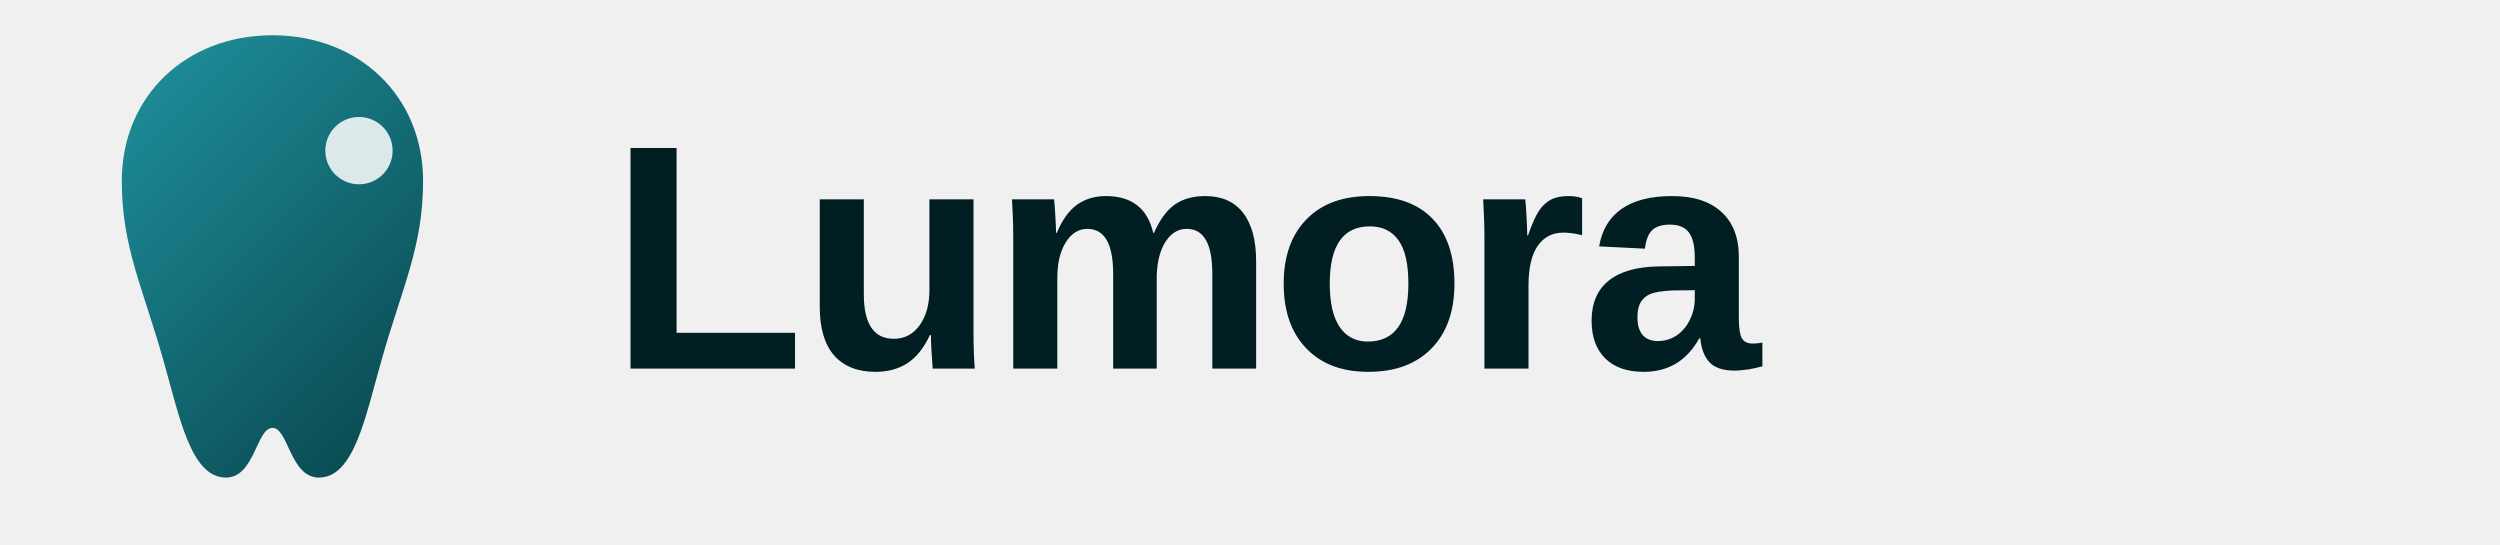
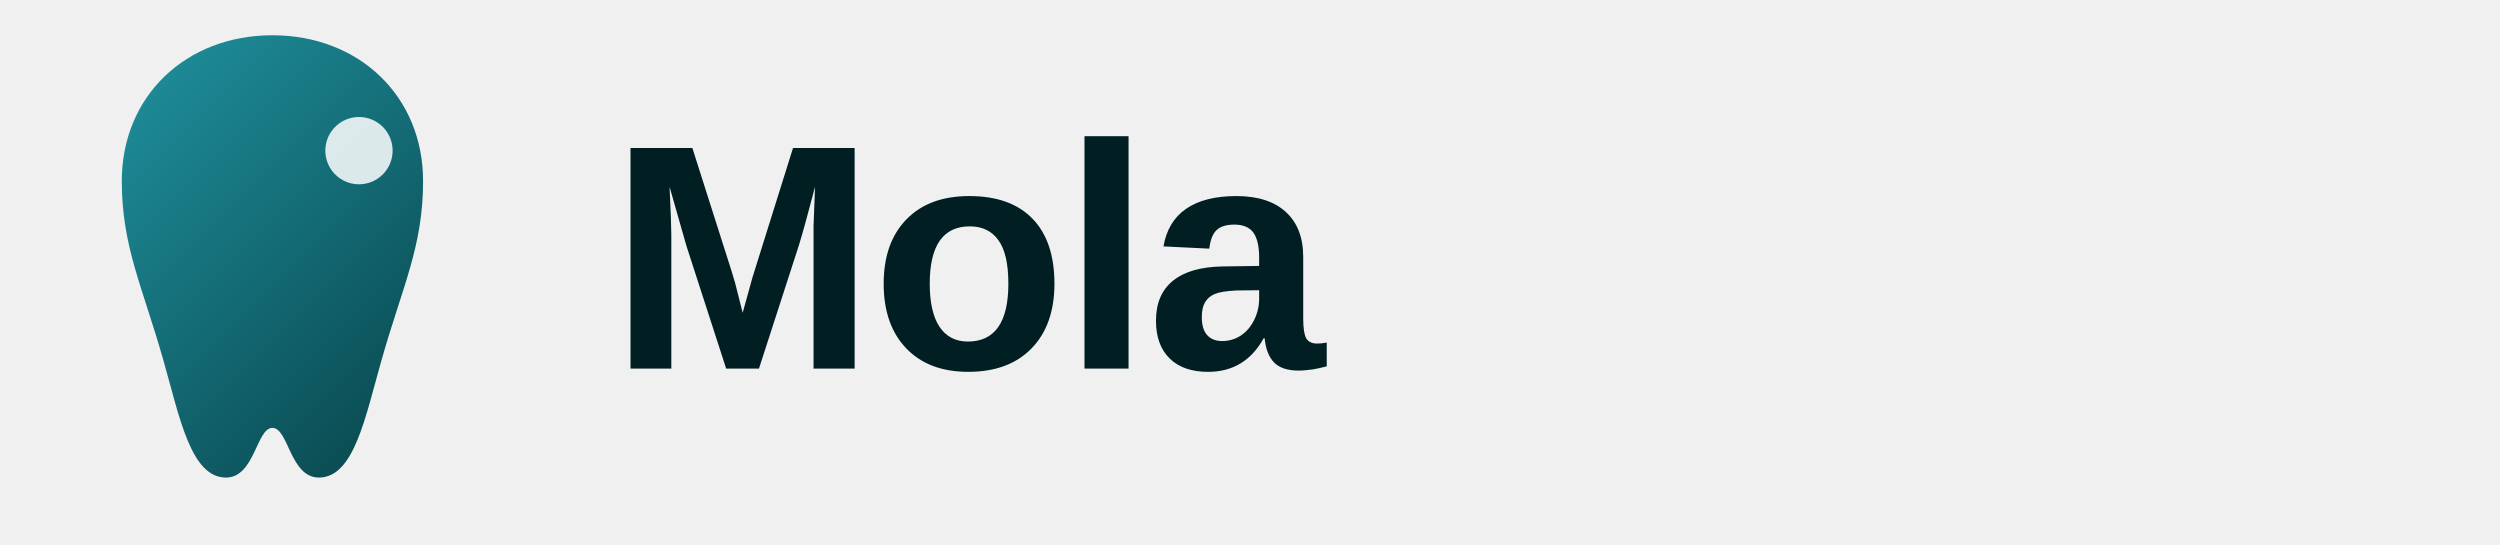
- <svg xmlns="http://www.w3.org/2000/svg" width="156" height="34" viewBox="0 0 156 34" fill="none" role="img" aria-label="Lumora Dental">
+ <svg xmlns="http://www.w3.org/2000/svg" width="156" height="34" viewBox="0 0 156 34" fill="none" role="img" aria-label="Mola Dental">
  <defs>
    <linearGradient id="lm-g" x1="0" y1="0" x2="34" y2="34" gradientUnits="userSpaceOnUse">
      <stop offset="0" stop-color="#24a3b1" />
      <stop offset="1" stop-color="#022f34" />
    </linearGradient>
  </defs>
  <path d="M17 2.2c5.4 0 9.4 3.8 9.4 9.1 0 4.1-1.3 6.6-2.6 11.2-1 3.5-1.7 7.3-3.9 7.3-1.8 0-1.9-3.1-2.9-3.1s-1.1 3.1-2.9 3.1c-2.2 0-2.9-3.8-3.9-7.3C8.9 17.9 7.6 15.4 7.6 11.3 7.6 6 11.6 2.2 17 2.2Z" fill="url(#lm-g)" />
  <circle cx="22.4" cy="9.4" r="2.1" fill="#ffffff" opacity="0.85" />
-   <text x="38" y="23" font-family="Sora, 'Helvetica Neue', Arial, sans-serif" font-size="20" font-weight="600" letter-spacing="-0.3" fill="#011f23">Lumora</text>
+   <text x="38" y="23" font-family="Sora, 'Helvetica Neue', Arial, sans-serif" font-size="20" font-weight="600" letter-spacing="-0.3" fill="#011f23">Mola</text>
</svg>
